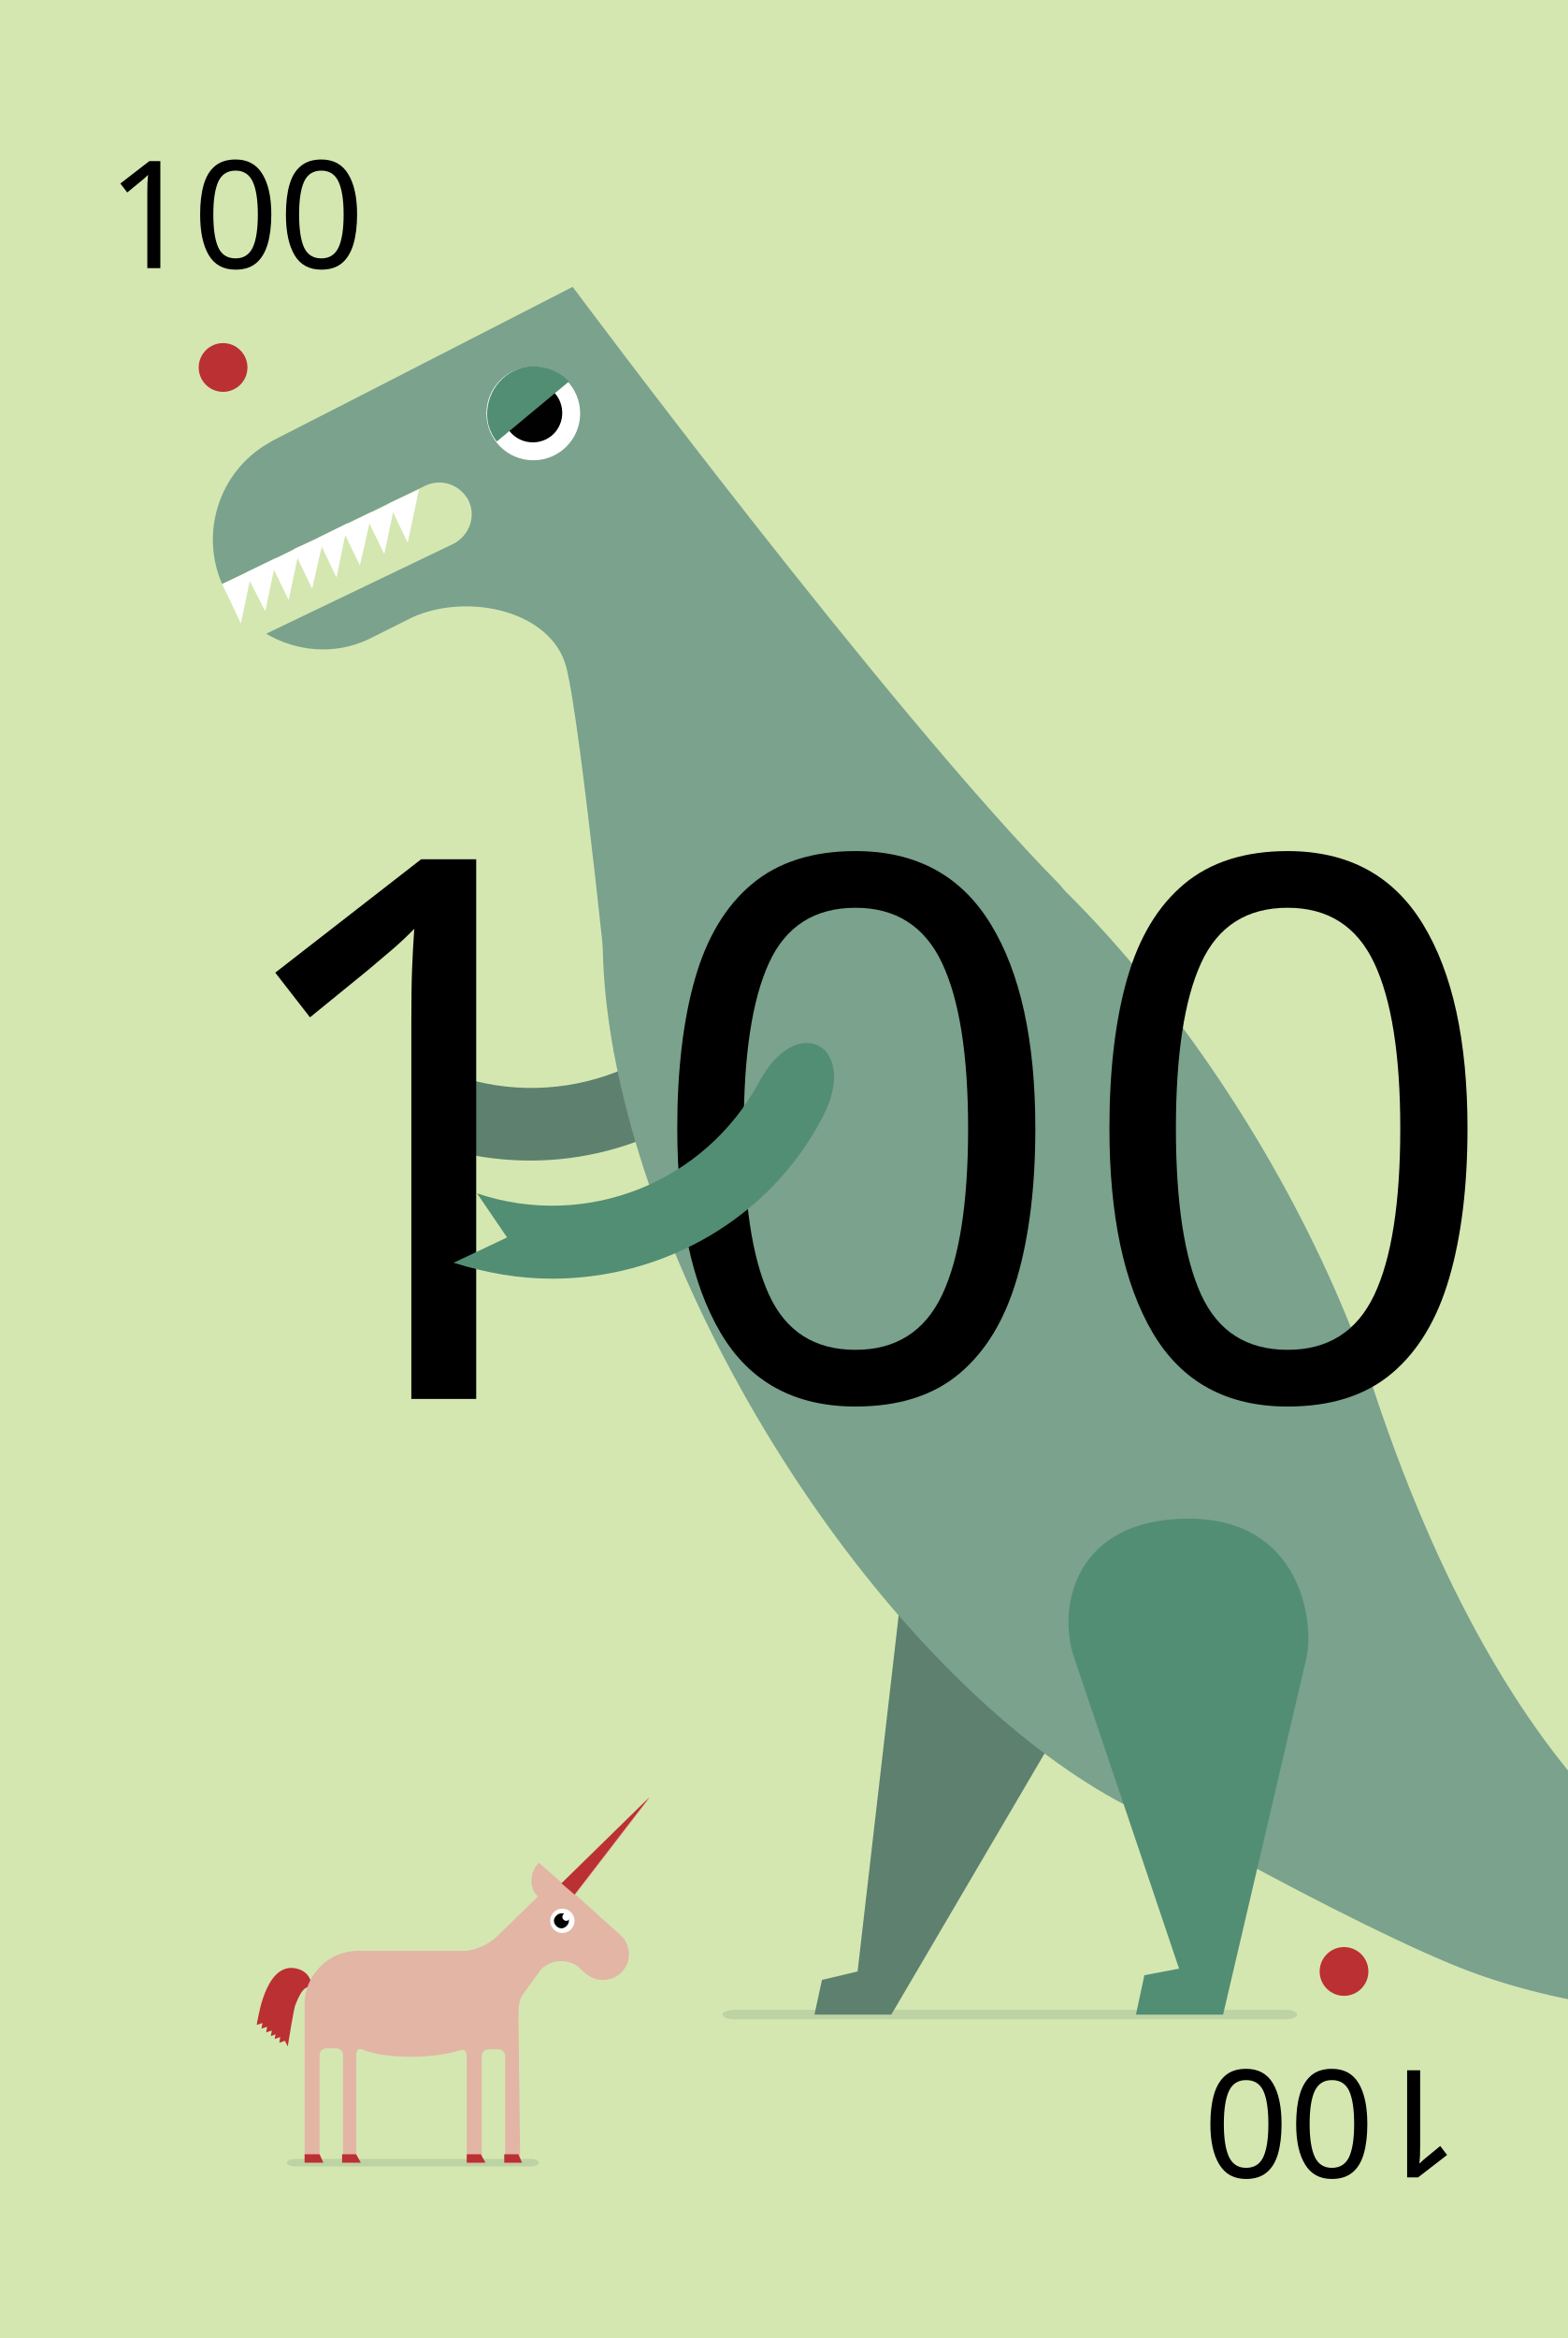
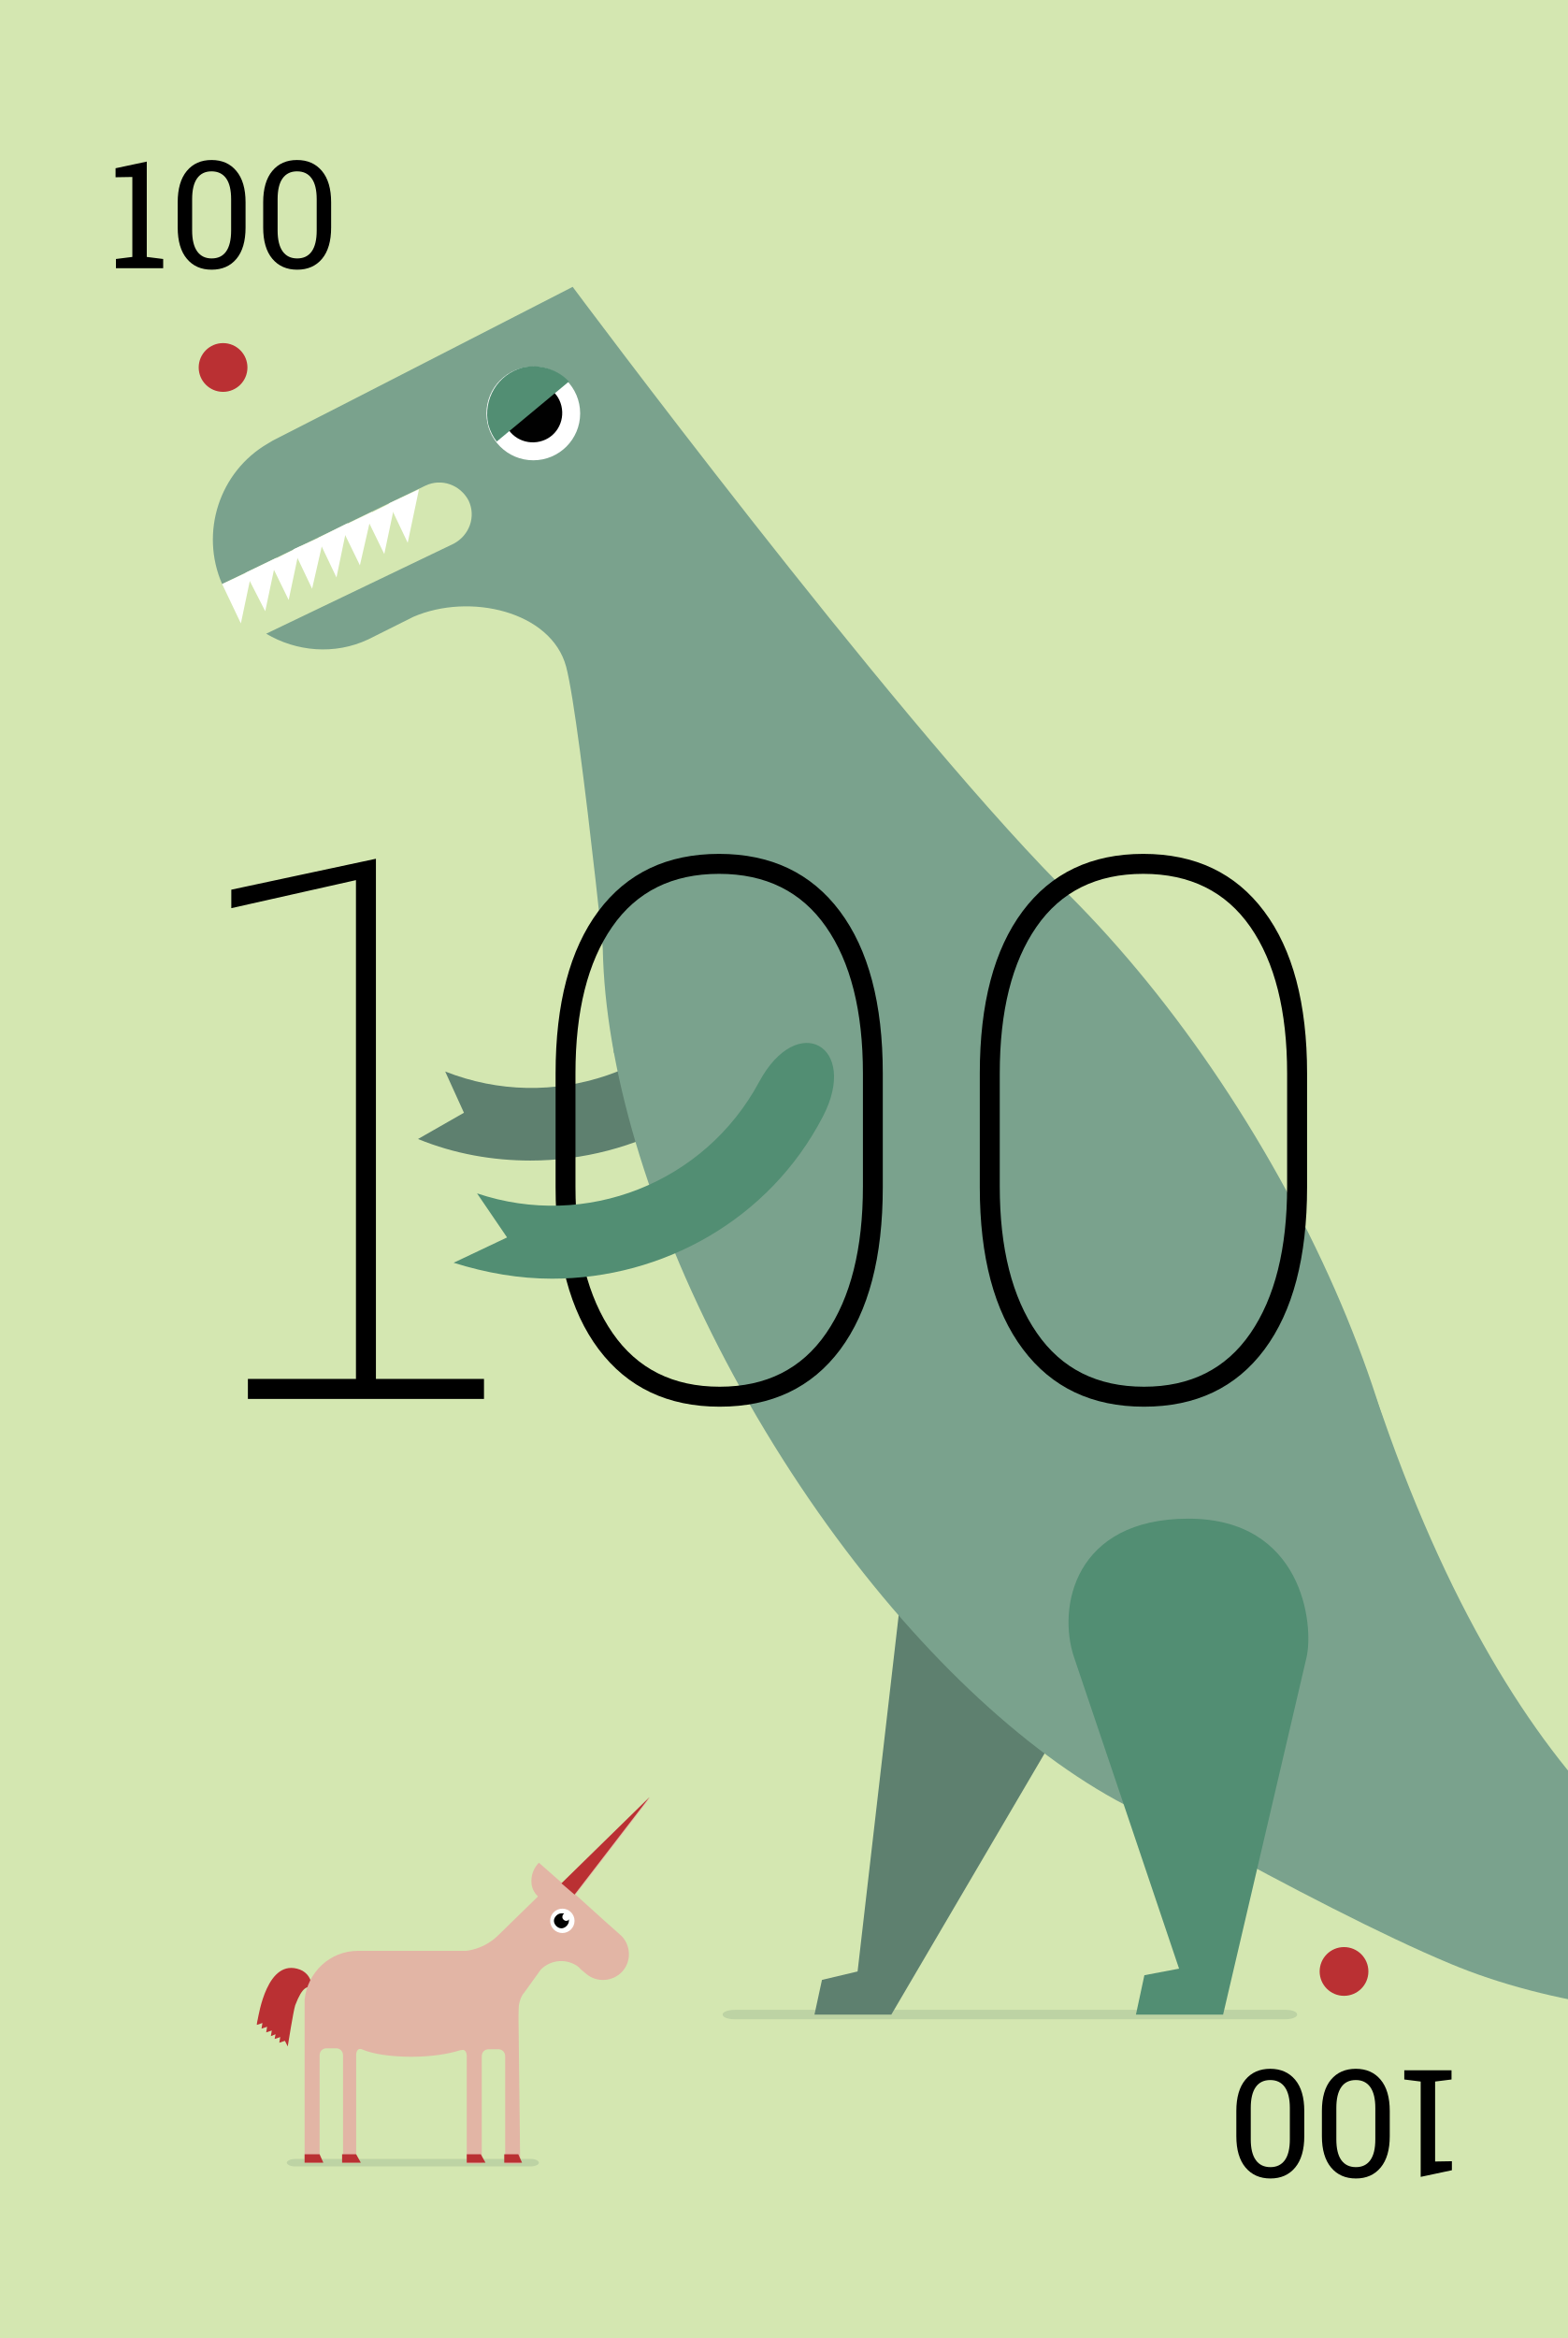
- <svg xmlns="http://www.w3.org/2000/svg" version="1.1" id="Layer_1" x="0px" y="0px" viewBox="0 0 167.2 249.4" enable-background="new 0 0 167.2 249.4" xml:space="preserve">
-   <rect x="-5.7" y="-5.7" fill="#D4E7B1" width="178.6" height="260.8" />
-   <g>
-     <g opacity="0.2">
-       <path fill="#5E806F" d="M57.5,230.7c0,0.2-0.4,0.4-0.9,0.4H31.5c-0.5,0-0.9-0.2-0.9-0.4s0.4-0.4,0.9-0.4h25.2    C57.1,230.3,57.5,230.5,57.5,230.7z" />
-     </g>
-     <path fill="#BA3033" d="M32,210.1L32,210.1c-3.5-1.3-4.4,4.9-4.5,5.3s-0.1,0.6-0.1,0.6l0.6-0.2l-0.1,0.6l0.6-0.2l-0.1,0.6l0.6-0.2   l-0.1,0.6l0.5-0.2l-0.1,0.5l0.6-0.2l-0.1,0.6l0.6-0.2l0.3,0.6c0,0,0.6-3.8,0.8-4.4c0.8-2.1,1.3-1.9,1.7-2   C33.3,211.2,32.8,210.4,32,210.1z" />
-     <path fill="#E2B5A5" d="M66.3,206.5L66.3,206.5l-1.8-1.6l-3.1-2.8l8-10.4l-9.4,9.2l-0.8-0.7l-1.7-1.5c-0.5,0.5-0.8,1.2-0.8,1.9   c0,0,0,0.1,0,0.1c0,0.7,0.3,1.2,0.7,1.6l0,0l-4.2,4.1l0,0c-1.6,1.6-3.5,1.7-3.5,1.7l4.9,6.3c0.3,0.5,0.7,1.2,0.7,0.3   c0-1.2,0.4-1.9,0.6-2.1l1.8-2.5c1.1-1.1,2.8-1.2,4-0.3l0.3,0.3l0.6,0.5l0,0c1.1,0.9,2.8,0.8,3.8-0.3   C67.4,209.2,67.3,207.5,66.3,206.5L66.3,206.5z M60.3,205.2c-0.3,0-0.5-0.2-0.5-0.4c0-0.3,0.2-0.5,0.4-0.5c0.3,0,0.5,0.2,0.5,0.4   C60.7,205,60.5,205.2,60.3,205.2z" />
-     <path fill="#BA3033" d="M61.3,202.1l8-10.4l-9.4,9.2L61.3,202.1z" />
-     <path fill="#E2B5A5" d="M55.3,213.3c-0.2-2.9-2.7-5.2-5.6-5.2H38.2c-3,0-5.4,2.3-5.7,5.2v17.4h1.6v-11.4c0-0.8,0.7-0.8,0.7-0.8h1.1   c0,0,0.7,0,0.7,0.8c0,0,0,0,0,0v11.4H38v-11.5l0,0c0,0,0-0.8,0.6-0.6c1.1,0.5,3.1,0.8,5.3,0.8c2.1,0,4-0.3,5.2-0.7c0,0,0.1,0,0.1,0   c0.6-0.2,0.6,0.6,0.6,0.6l0,0v11.5h1.6c0,0,0-11.4,0-11.4c0-0.8,0.7-0.8,0.7-0.8h1.1c0,0,0.7,0,0.7,0.8v11.4h1.6L55.3,213.3   L55.3,213.3z" />
-     <polygon fill="#BA3033" points="34.1,229.8 32.5,229.8 32.5,230.7 34.5,230.7  " />
-     <polygon fill="#BA3033" points="38,229.8 36.5,229.8 36.5,230.7 38.5,230.7  " />
-     <polygon fill="#BA3033" points="51.3,229.8 49.8,229.8 49.8,230.7 51.8,230.7  " />
-     <polygon fill="#BA3033" points="55.3,229.8 53.8,229.8 53.8,230.7 55.7,230.7  " />
-     <circle fill="#FFFFFF" cx="60" cy="204.9" r="1.3" />
-     <g>
-       <path fill="#010101" d="M60.4,204.9c-0.2,0-0.4-0.2-0.4-0.4c0-0.2,0.1-0.3,0.2-0.4c-0.1,0-0.2,0-0.3,0c-0.4,0-0.8,0.4-0.8,0.8    c0,0.4,0.4,0.8,0.8,0.8s0.8-0.4,0.8-0.8c0-0.1,0-0.1,0-0.2C60.7,204.8,60.6,204.9,60.4,204.9z" />
-     </g>
+ <svg xmlns="http://www.w3.org/2000/svg" xml:space="preserve" viewBox="0 0 167.2 249.4">
+   <path fill="#D4E7B1" d="M-5.7-5.7h178.6v260.8H-5.7z" />
+   <path fill="#5E806F" d="M57.5 230.7c0 .2-.4.4-.9.4H31.5c-.5 0-.9-.2-.9-.4s.4-.4.9-.4h25.2c.4 0 .8.2.8.4" opacity=".2" />
+   <path fill="#BA3033" d="M32 210.1c-3.5-1.3-4.4 4.9-4.5 5.3s-.1.6-.1.6l.6-.2-.1.6.6-.2-.1.6.6-.2-.1.6.5-.2-.1.5.6-.2-.1.6.6-.2.3.6s.6-3.8.8-4.4c.8-2.1 1.3-1.9 1.7-2 .1-.7-.4-1.5-1.2-1.8" />
+   <path fill="#E2B5A5" d="m66.3 206.5-1.8-1.6-3.1-2.8 8-10.4-9.4 9.2-.8-.7-1.7-1.5c-.5.5-.8 1.2-.8 1.9v.1c0 .7.3 1.2.7 1.6l-4.2 4.1c-1.6 1.6-3.5 1.7-3.5 1.7l4.9 6.3c.3.5.7 1.2.7.3 0-1.2.4-1.9.6-2.1l1.8-2.5c1.1-1.1 2.8-1.2 4-.3l.3.3.6.5c1.1.9 2.8.8 3.8-.3s.9-2.8-.1-3.8m-6-1.3c-.3 0-.5-.2-.5-.4 0-.3.2-.5.4-.5.3 0 .5.2.5.4 0 .3-.2.5-.4.5" />
+   <path fill="#BA3033" d="m61.3 202.1 8-10.4-9.4 9.2z" />
+   <path fill="#E2B5A5" d="M55.3 213.3c-.2-2.9-2.7-5.2-5.6-5.2H38.2c-3 0-5.4 2.3-5.7 5.2v17.4h1.6v-11.4c0-.8.7-.8.7-.8h1.1s.7 0 .7.8v11.4H38v-11.5s0-.8.6-.6c1.1.5 3.1.8 5.3.8 2.1 0 4-.3 5.2-.7h.1c.6-.2.6.6.6.6v11.5h1.6v-11.4c0-.8.7-.8.7-.8h1.1s.7 0 .7.8v11.4h1.6z" />
+   <path fill="#BA3033" d="M34.1 229.8h-1.6v.9h2zm3.9 0h-1.5v.9h2zm13.3 0h-1.5v.9h2zm4 0h-1.5v.9h1.9z" />
+   <circle cx="60" cy="204.9" r="1.3" fill="#FFF" />
+   <path fill="#010101" d="M60.4 204.9c-.2 0-.4-.2-.4-.4s.1-.3.2-.4h-.3c-.4 0-.8.4-.8.8s.4.8.8.8.8-.4.8-.8v-.2c0 .1-.1.2-.3.2" />
+   <circle cx="23.8" cy="39.2" r="2.6" fill="#BA3033" />
+   <path d="M12.37 28.608v-.98l1.75-.22v-8.53l-1.79.03v-.96l3.33-.71v10.17l1.75.22v.98Zm10.21.16q-1.67 0-2.64-1.16-.98-1.16-.98-3.34v-2.69q0-2.17.97-3.34t2.64-1.17q1.68 0 2.65 1.17.98 1.17.98 3.34v2.69q0 2.18-.97 3.34t-2.65 1.16m0-1.2q1.03 0 1.55-.75.53-.75.53-2.23v-3.34q0-1.48-.53-2.22-.54-.75-1.56-.75-1.01 0-1.54.75-.53.74-.53 2.22v3.34q0 1.47.54 2.23.54.75 1.54.75m9.13 1.2q-1.67 0-2.65-1.16t-.98-3.34v-2.69q0-2.17.97-3.34t2.64-1.17q1.68 0 2.66 1.17t.98 3.34v2.69q0 2.18-.97 3.34t-2.65 1.16m0-1.2q1.02 0 1.55-.75t.53-2.23v-3.34q0-1.48-.54-2.22-.53-.75-1.56-.75-1 0-1.54.75-.53.74-.53 2.22v3.34q0 1.47.54 2.23.54.75 1.55.75" />
+   <circle cx="143.4" cy="210.3" r="2.6" fill="#BA3033" />
+   <path d="M154.87 220.843v.98l-1.75.22v8.53l1.79-.03v.96l-3.33.71v-10.17l-1.75-.22v-.98Zm-10.21-.16q1.67 0 2.64 1.16.98 1.16.98 3.34v2.69q0 2.17-.97 3.34t-2.64 1.17q-1.68 0-2.65-1.17-.98-1.17-.98-3.34v-2.69q0-2.18.97-3.34t2.65-1.16m0 1.2q-1.03 0-1.55.75-.53.75-.53 2.23v3.34q0 1.48.53 2.22.54.75 1.56.75 1.01 0 1.54-.75.53-.74.53-2.22v-3.34q0-1.47-.54-2.23-.54-.75-1.54-.75m-9.13-1.2q1.67 0 2.65 1.16t.98 3.34v2.69q0 2.17-.97 3.34t-2.64 1.17q-1.68 0-2.66-1.17t-.98-3.34v-2.69q0-2.18.97-3.34t2.65-1.16m0 1.2q-1.02 0-1.55.75t-.53 2.23v3.34q0 1.48.54 2.22.53.75 1.56.75 1 0 1.54-.75.53-.74.53-2.22v-3.34q0-1.47-.54-2.23-.54-.75-1.55-.75" />
+   <path fill="#5E806F" d="M138.4 214.9c0 .3-.6.5-1.3.5H78.4c-.7 0-1.3-.2-1.3-.5s.6-.5 1.3-.5h58.8c.7 0 1.2.2 1.2.5" opacity=".2" />
+   <path fill="#5E806F" d="M56.6 123.8c-4 0-8.1-.7-12-2.3l4.9-2.8-2-4.4c11.4 4.5 24.3.1 30.7-10.4s4.2-24-5-32l5.1-5.9c12.1 10.5 14.9 28.1 6.6 41.9-6.3 10.1-17.1 15.9-28.3 15.9m38.5 91.1h-8.2l.8-3.7 3.8-.9 5.4-46.8 22.5 10z" />
+   <path fill="#7AA28D" d="M113 94.3C94.6 75.6 61.1 30.6 61.1 30.6L37.9 42.5 29.1 47l-.5.3c-5.2 3-7.3 9.5-4.9 15l21.7-10.5c1.7-.8 3.7-.1 4.6 1.6.8 1.7.1 3.7-1.6 4.6l-20 9.6c3.2 1.9 7.3 2.3 10.9.6l3.2-1.6 1.6-.8c6-2.6 14.7-.6 16.3 5.3 1.6 6 5.1 41.2 5.1 41.2.3.9 56-9.3 47.5-18M57.4 47c-.3 1-1.5 1.6-2.5 1.2-1-.3-1.6-1.4-1.3-2.5.3-1 1.5-1.6 2.5-1.3 1 .4 1.6 1.6 1.3 2.6" />
+   <ellipse cx="107.8" cy="136.9" fill="#7AA28D" rx="30.5" ry="67.3" transform="rotate(-31.085 107.807 136.941)" />
+   <path fill="#7AA28D" d="M147.5 151c-12.1-34.6-42.5-13.2-42.5-13.2l8.4 50s26.7 15.6 41.4 21.7c5 2.1 11.3 3.8 18.1 4.7V195c-8.6-8.3-17.8-22.1-25.4-44" />
+   <path fill="#528E73" d="M130.5 214.9h-9.3l.9-4.2 3.7-.7s-9.4-27.9-11.2-33.2 0-14.8 12.2-14.8 13.4 11.3 12.6 14.8c-.8 3.4-8.9 38.1-8.9 38.1" />
+   <g fill="#FFF">
+     <path d="m25.7 66.5-2-4.2 3.2-1.5z" />
+     <path d="m28.3 65.2-2.1-4.1 3.3-1.6z" />
+     <path d="m30.8 64-2-4.1 3.2-1.6z" />
+     <path d="m33.3 62.8-2-4.2 3.3-1.5z" />
+     <path d="m35.9 61.6-2-4.2 3.2-1.6z" />
+     <path d="m38.4 60.3-2-4.1 3.3-1.6z" />
+     <path d="M41 59.1 39 55l3.2-1.6z" />
+     <path d="m43.5 57.9-2-4.2 3.2-1.5z" />
  </g>
-   <circle fill="#BA3033" cx="23.8" cy="39.2" r="2.6" />
-   <g>
-     <text transform="matrix(1 0 0 1 11.4203 28.6079)" font-family="'RobotoSlab-Regular'" font-size="16">100</text>
-   </g>
-   <circle fill="#BA3033" cx="143.4" cy="210.3" r="2.6" />
-   <g>
-     <text transform="matrix(-1 0 0 -1 155.8207 220.8426)" font-family="'RobotoSlab-Regular'" font-size="16">100</text>
-   </g>
-   <g opacity="0.2">
-     <path fill="#5E806F" d="M138.4,214.9c0,0.3-0.6,0.5-1.3,0.5H78.4c-0.7,0-1.3-0.2-1.3-0.5s0.6-0.5,1.3-0.5h58.8   C137.9,214.4,138.4,214.6,138.4,214.9z" />
-   </g>
-   <g>
-     <path fill="#5E806F" d="M56.6,123.8c-4,0-8.1-0.7-12-2.3l4.9-2.8l-2-4.4c11.4,4.5,24.3,0.1,30.7-10.4c6.4-10.5,4.2-24-5-32l5.1-5.9   c12.1,10.5,14.9,28.1,6.6,41.9C78.6,118,67.8,123.8,56.6,123.8z" />
-   </g>
-   <polygon fill="#5E806F" points="95.1,214.9 86.9,214.9 87.7,211.2 91.5,210.3 96.9,163.5 119.4,173.5 " />
-   <path fill="#7AA28D" d="M113,94.3C94.6,75.6,61.1,30.6,61.1,30.6L37.9,42.5L29.1,47l-0.5,0.3l0,0c-5.2,3-7.3,9.5-4.9,15l21.7-10.5  c1.7-0.8,3.7-0.1,4.6,1.6c0.8,1.7,0.1,3.7-1.6,4.6l-20,9.6c3.2,1.9,7.3,2.3,10.9,0.6l0,0l3.2-1.6l1.6-0.8c6-2.6,14.7-0.6,16.3,5.3  c1.6,6,5.1,41.2,5.1,41.2C65.8,113.2,121.5,103,113,94.3z M57.4,47c-0.3,1-1.5,1.6-2.5,1.2c-1-0.3-1.6-1.4-1.3-2.5  c0.3-1,1.5-1.6,2.5-1.3C57.1,44.8,57.7,46,57.4,47z" />
-   <ellipse transform="matrix(0.8564 -0.5163 0.5163 0.8564 -55.2217 75.3256)" fill="#7AA28D" cx="107.8" cy="136.9" rx="30.5" ry="67.3" />
-   <path fill="#7AA28D" d="M147.5,151c-12.1-34.6-42.5-13.2-42.5-13.2l8.4,50c0,0,26.7,15.6,41.4,21.7c5,2.1,11.3,3.8,18.1,4.7V195  C164.3,186.7,155.1,172.9,147.5,151z" />
-   <path fill="#528E73" d="M130.5,214.9h-9.3l0.9-4.2l3.7-0.7c0,0-9.4-27.9-11.2-33.2c-1.8-5.3,0-14.8,12.2-14.8s13.4,11.3,12.6,14.8  C138.6,180.2,130.5,214.9,130.5,214.9z" />
-   <g>
-     <polygon fill="#FFFFFF" points="25.7,66.5 23.7,62.3 26.9,60.8  " />
-     <polygon fill="#FFFFFF" points="28.3,65.2 26.2,61.1 29.5,59.5  " />
-     <polygon fill="#FFFFFF" points="30.8,64 28.8,59.9 32,58.3  " />
-     <polygon fill="#FFFFFF" points="33.3,62.8 31.3,58.6 34.6,57.1  " />
-     <polygon fill="#FFFFFF" points="35.9,61.6 33.9,57.4 37.1,55.8  " />
-     <polygon fill="#FFFFFF" points="38.4,60.3 36.4,56.2 39.7,54.6  " />
-     <polygon fill="#FFFFFF" points="41,59.1 39,55 42.2,53.4  " />
-     <polygon fill="#FFFFFF" points="43.5,57.9 41.5,53.7 44.7,52.2  " />
-   </g>
-   <g>
-     <circle fill="#FFFFFF" cx="56.9" cy="44.1" r="5" />
-     <g>
-       <path fill="#010101" d="M56.5,42.4c0.2,0.8-0.3,1.7-1.2,1.9c-0.6,0.1-1.2-0.1-1.6-0.5c0,0.3,0,0.7,0.1,1c0.4,1.7,2.1,2.7,3.8,2.3    c1.7-0.4,2.7-2.1,2.3-3.8c-0.4-1.7-2.1-2.7-3.8-2.3c-0.2,0.1-0.5,0.2-0.7,0.3C56,41.5,56.4,41.9,56.5,42.4z" />
-     </g>
-     <path fill="#528E73" d="M55.8,39.2c-2.7,0.7-4.3,3.4-3.7,6.1c0.2,0.7,0.5,1.3,0.9,1.8l7.7-6.4C59.5,39.4,57.6,38.8,55.8,39.2z" />
-   </g>
-   <text transform="matrix(1 0 0 1 22.1987 149.2247)" font-family="'RobotoSlab-Thin'" font-size="80.612">100</text>
-   <g>
-     <path fill="#528E73" d="M58.9,136.4c-3.5,0-7-0.6-10.5-1.7l5.7-2.7l-3.2-4.7c11.6,3.9,24.3-1.1,30.1-11.9c4.1-7.6,10.7-3.8,6.8,3.7   C82.1,130.1,70.7,136.4,58.9,136.4z" />
-   </g>
+   <circle cx="56.9" cy="44.1" r="5" fill="#FFF" />
+   <path fill="#010101" d="M56.5 42.4c.2.8-.3 1.7-1.2 1.9-.6.1-1.2-.1-1.6-.5 0 .3 0 .7.1 1 .4 1.7 2.1 2.7 3.8 2.3s2.7-2.1 2.3-3.8-2.1-2.7-3.8-2.3c-.2.1-.5.2-.7.3.6.2 1 .6 1.1 1.1" />
+   <path fill="#528E73" d="M55.8 39.2c-2.7.7-4.3 3.4-3.7 6.1q.3 1.05.9 1.8l7.7-6.4c-1.2-1.3-3.1-1.9-4.9-1.5" />
+   <path d="M26.449 149.225v-2.13h11.53v-53.21l-13.3 2.99v-1.97l15.43-3.3v55.49h11.53v2.13Zm50.34.83q-8.3 0-12.91-6.12-4.6-6.12-4.6-17.3v-12.13q0-11.18 4.56-17.3 4.57-6.12 12.88-6.12 8.3 0 12.89 6.12 4.58 6.12 4.58 17.3v12.13q0 11.21-4.54 17.32-4.55 6.1-12.86 6.1m0-2.13q7.44 0 11.36-5.71 3.92-5.7 3.92-15.66v-12.05q0-9.99-3.94-15.64t-11.41-5.65q-7.48 0-11.4 5.65t-3.92 15.64v12.05q0 9.92 3.96 15.64 3.96 5.73 11.43 5.73m45.27 2.13q-8.31 0-12.91-6.12-4.61-6.12-4.61-17.3v-12.13q0-11.18 4.57-17.3t12.87-6.12q8.31 0 12.89 6.12 4.59 6.12 4.59 17.3v12.13q0 11.21-4.55 17.32-4.55 6.1-12.85 6.1m0-2.13q7.44 0 11.36-5.71 3.91-5.7 3.91-15.66v-12.05q0-9.99-3.93-15.64-3.94-5.65-11.42-5.65t-11.39 5.65q-3.92 5.65-3.92 15.64v12.05q0 9.92 3.96 15.64 3.95 5.73 11.43 5.73" />
+   <path fill="#528E73" d="M58.9 136.4c-3.5 0-7-.6-10.5-1.7l5.7-2.7-3.2-4.7c11.6 3.9 24.3-1.1 30.1-11.9 4.1-7.6 10.7-3.8 6.8 3.7-5.7 11-17.1 17.3-28.9 17.3" />
</svg>
